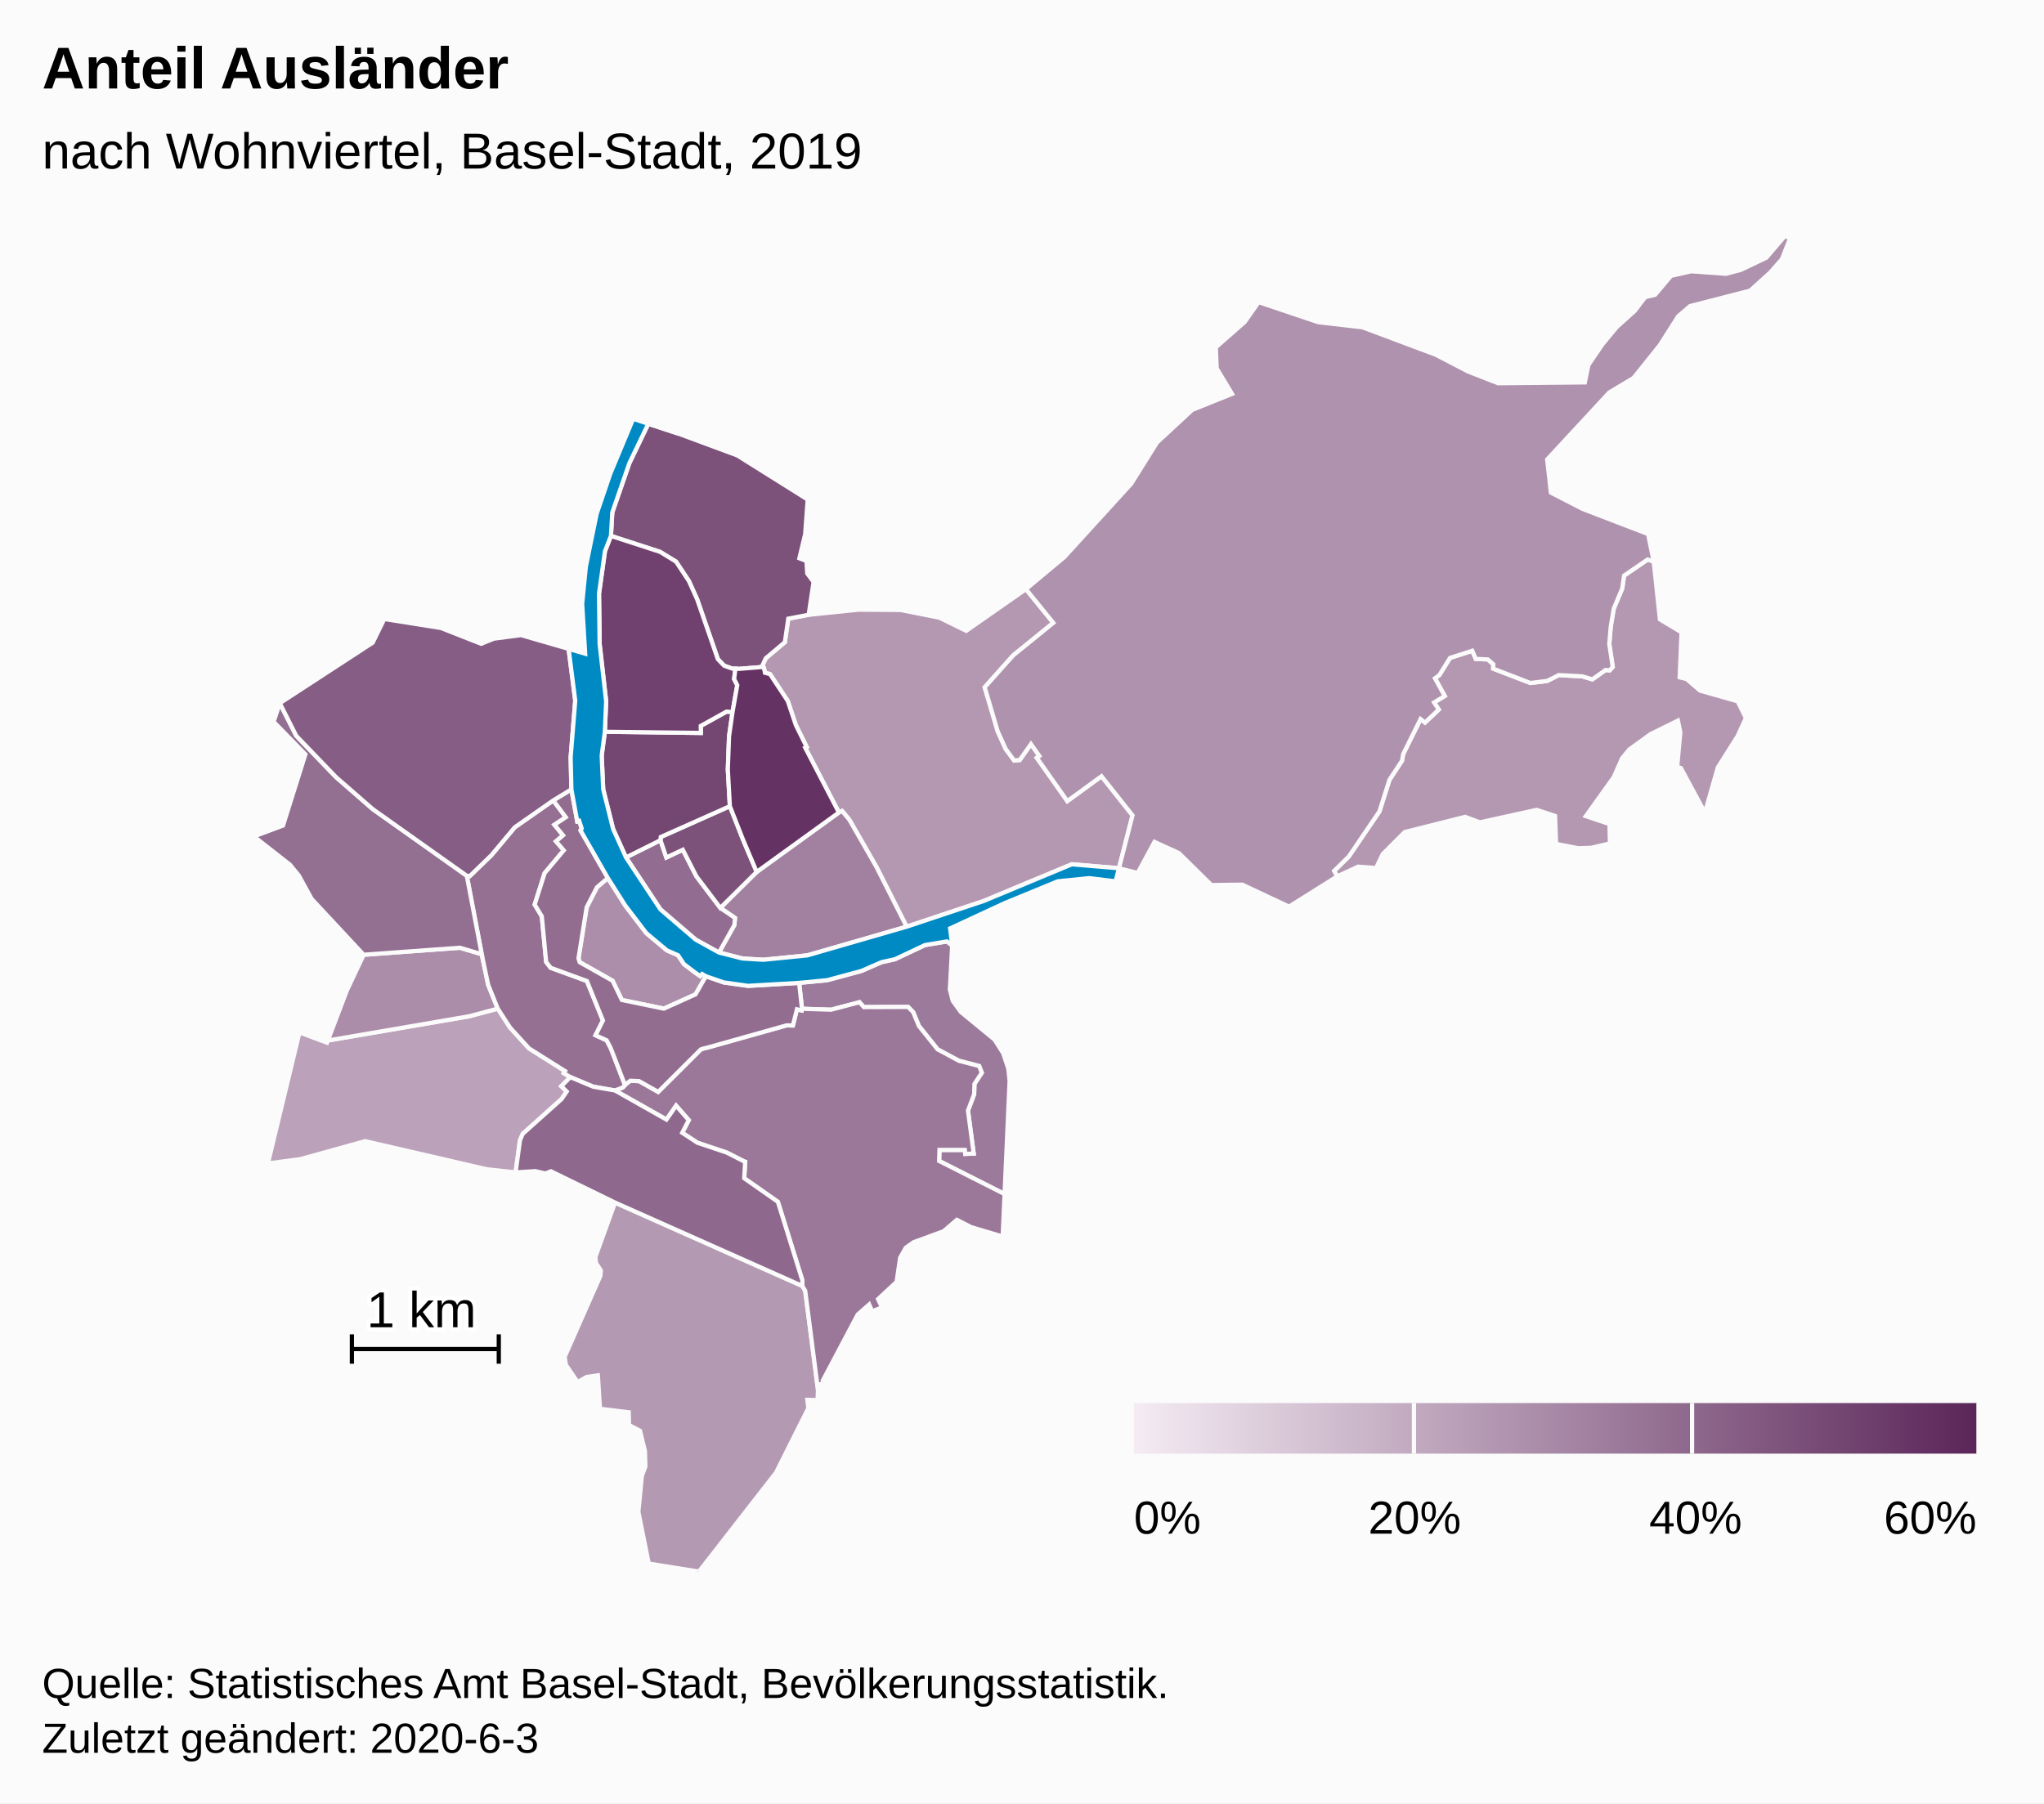
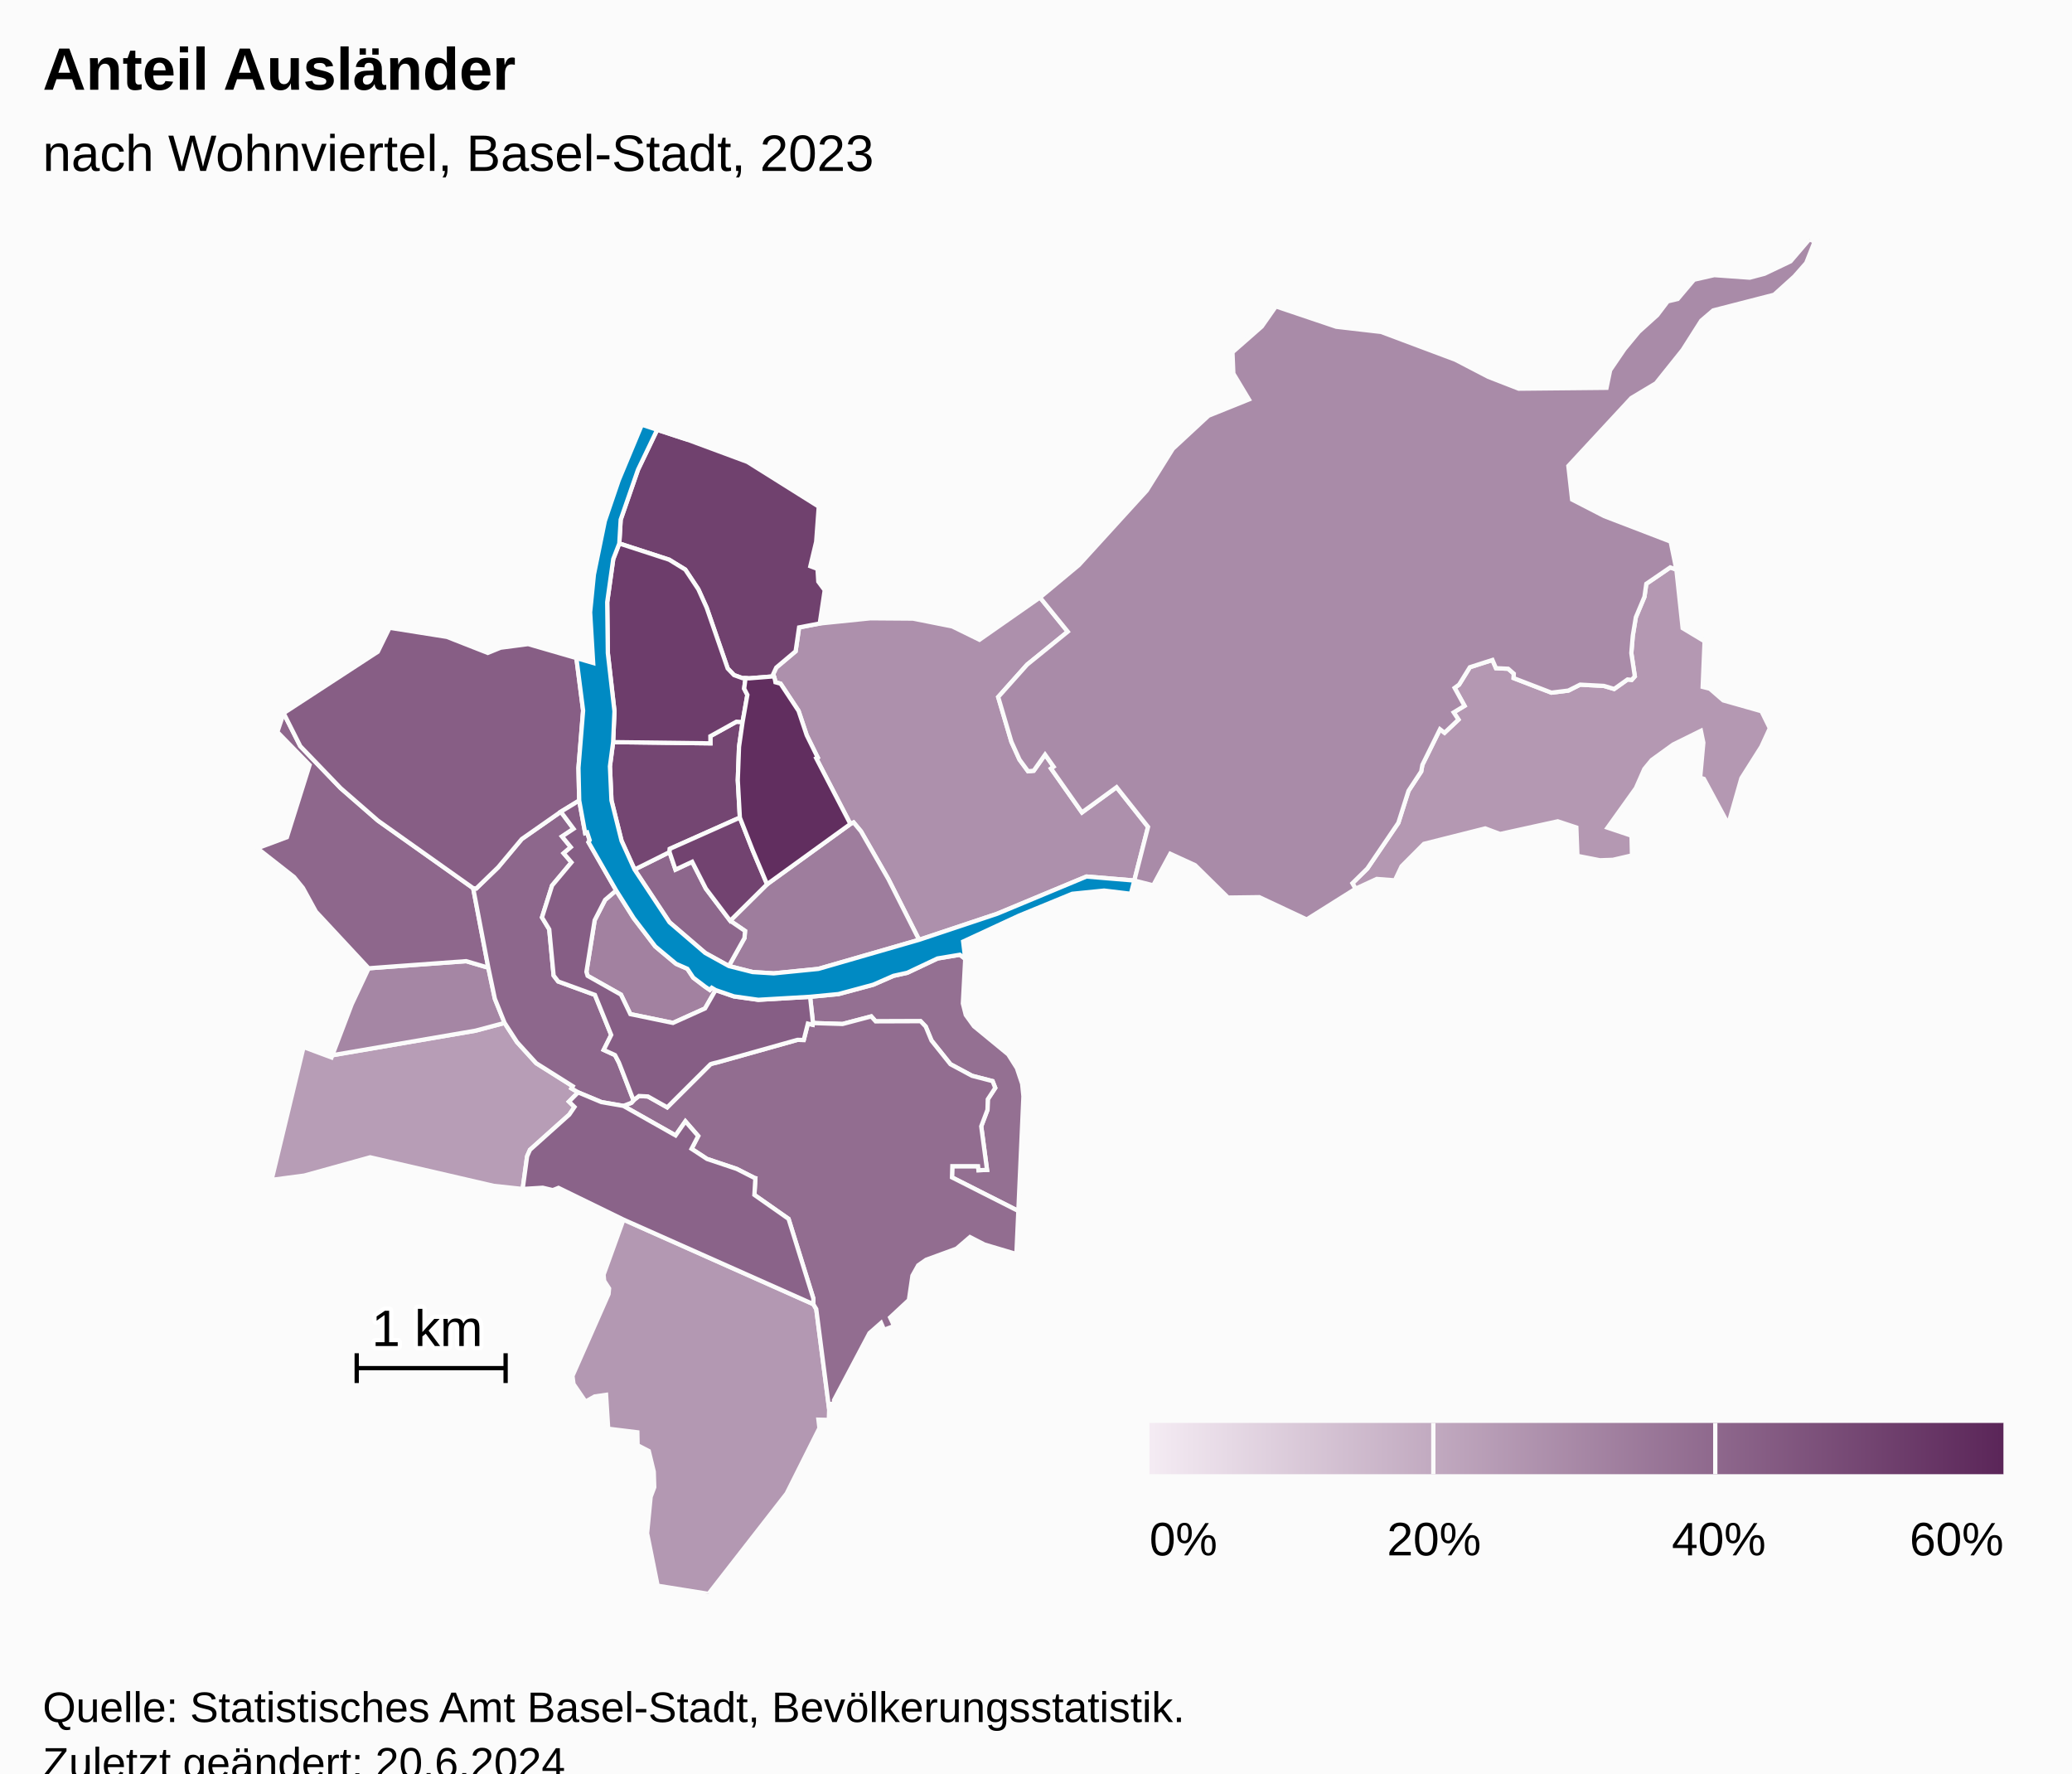
- <svg xmlns="http://www.w3.org/2000/svg" version="1.1" class="highcharts-root" style="font-family:Arial;font-size:12px;" width="485" height="428">
+ <svg xmlns="http://www.w3.org/2000/svg" version="1.1" class="highcharts-root" style="font-family:Arial;font-size:12px;" viewBox="0 0 485 415">
  <defs>
-     <linearGradient x1="0" y1="0" x2="1" y2="0" id="highcharts-7cqzcxu-52">
+     <linearGradient x1="0" y1="0" x2="1" y2="0" id="highcharts-94s0znk-53">
      <stop offset="0" stop-color="#f4ebf3" stop-opacity="1" />
      <stop offset="1" stop-color="#5b2659" stop-opacity="1" />
    </linearGradient>
-     <clipPath id="highcharts-7cqzcxu-53-">
+     <clipPath id="highcharts-94s0znk-54-">
      <rect x="0" y="0" width="465" height="317" fill="none" />
    </clipPath>
-     <clipPath id="highcharts-7cqzcxu-75-">
+     <clipPath id="highcharts-94s0znk-76-">
      <rect x="0" y="0" width="465" height="317" fill="none" />
+     </clipPath>
+     <clipPath id="highcharts-94s0znk-100-">
+       <rect x="10" y="56" width="465" height="317" fill="none" />
    </clipPath>
  </defs>
  <rect fill="#fbfbfb" class="highcharts-background" x="0" y="0" width="485" height="428" rx="0" ry="0" />
  <rect fill="none" class="highcharts-plot-background" x="10" y="56" width="465" height="317" />
  <g class="highcharts-pane-group" data-z-index="0" />
  <rect fill="none" class="highcharts-plot-border" data-z-index="1" x="10" y="56" width="465" height="317" />
  <g class="highcharts-series-group" data-z-index="3">
-     <g class="highcharts-series highcharts-series-0 highcharts-map-series highcharts-color-0" data-z-index="0.1" opacity="1" transform="translate(10,56) scale(1 1)" stroke-width="1" clip-path="url(#highcharts-7cqzcxu-75-)">
+     <g class="highcharts-series highcharts-series-0 highcharts-map-series highcharts-color-0" data-z-index="0.1" opacity="1" transform="translate(10,56) scale(1 1)" stroke-width="1" clip-path="url(#highcharts-94s0znk-76-)">
      <g transform="translate(0,0) scale(1 1)">
-         <path fill="rgb(187,161,185)" d="M 123.182 201.802 L 124.473 203.06 L 123.252 204.845 L 114.049 213.091 L 113.384 214.605 L 112.341 222.253 L 105.568 221.523 L 76.646 214.839 L 61.241 219.111 L 53.571 220.12 L 61.057 189.036 L 67.596 191.469 L 67.793 190.952 L 101.329 185.197 L 108.11 183.387 L 111.016 187.873 L 115.516 192.819 L 124.071 198.212 L 123.767 198.707 L 125.33 199.645 L 123.182 201.802 Z" stroke="#fbfbfb" stroke-width="inherit" opacity="1" class="highcharts-point highcharts-color-0" />
-         <path fill="rgb(180,153,179)" d="M 135.937 229.419 L 180.38 249.21 L 181.063 250.358 L 184.087 273.822 L 184.001 276.293 L 181.572 276.239 L 181.807 278.203 L 174.134 293.503 L 155.841 317 L 143.935 315.096 L 141.47 302.832 L 142.301 294.297 L 143.144 292.046 L 143.031 288.415 L 141.865 283.579 L 139.248 282.225 L 139.188 279.194 L 132.364 278.355 L 131.867 270.422 L 129.207 270.804 L 127.061 272.016 L 124.244 267.893 L 123.999 265.997 L 132.443 246.854 L 132.572 245.537 L 131.42 243.75 L 131.285 242.295 L 135.937 229.419 Z" stroke="#fbfbfb" stroke-width="inherit" opacity="1" class="highcharts-point highcharts-color-0" />
-         <path fill="rgb(180,152,178)" d="M 171.403 103.076 L 171.51 103.671 L 172.712 103.994 L 176.923 110.368 L 178.833 116.074 L 181.398 121.262 L 181.055 121.448 L 189.055 136.836 L 189.804 136.474 L 191.537 138.558 L 197.964 149.763 L 205.131 163.94 L 223.394 157.848 L 244.309 149.134 L 255.51 150.066 L 255.51 150.066 L 258.729 137.517 L 251.362 128.226 L 243.255 134.127 L 236.542 124.6 L 236.02 123.859 L 236.625 123.433 L 234.625 120.595 L 231.965 124.375 L 230.641 124.497 L 228.64 121.774 L 226.739 117.585 L 225.284 112.658 L 223.649 107.121 L 230.418 99.542 L 239.93 91.826 L 233.433 83.818 L 219.267 93.719 L 212.895 90.595 L 203.702 88.769 L 193.753 88.695 L 181.878 89.91 L 177.043 90.831 L 176.23 96.415 L 171.705 100.224 L 170.984 101.767 L 171.403 103.076 Z" stroke="#fbfbfb" stroke-width="inherit" opacity="1" class="highcharts-point highcharts-color-0" />
+         <path fill="rgb(183,157,182)" d="M 123.182 201.802 L 124.473 203.06 L 123.252 204.845 L 114.049 213.091 L 113.384 214.605 L 112.341 222.253 L 105.568 221.523 L 76.646 214.839 L 61.241 219.111 L 53.571 220.12 L 61.057 189.036 L 67.596 191.469 L 67.793 190.952 L 101.329 185.197 L 108.11 183.387 L 111.016 187.873 L 115.516 192.819 L 124.071 198.212 L 123.767 198.707 L 125.33 199.645 L 123.182 201.802 Z" stroke="#fbfbfb" stroke-width="inherit" opacity="1" class="highcharts-point highcharts-color-0" />
        <path fill="rgb(180,152,178)" d="M 371.94 103.104 L 372.668 102.284 L 371.851 96.838 L 372.19 92.784 L 372.906 88.459 L 374.924 83.662 L 375.356 80.619 L 380.964 76.786 L 382.395 77.294 L 383.863 91.004 L 388.995 94.085 L 388.549 104.752 L 390.216 105.173 L 393.368 107.908 L 402.318 110.447 L 404.272 114.421 L 402.285 118.735 L 397.612 126.122 L 394.549 136.882 L 388.836 126.276 L 387.962 126.008 L 388.706 117.814 L 388.135 115.031 L 381.646 118.233 L 376.619 121.862 L 374.893 123.955 L 372.916 128.439 L 366.287 137.696 L 371.894 139.576 L 372.004 144.181 L 367.544 145.218 L 364.497 145.323 L 359.235 144.295 L 358.983 137.65 L 354.623 136.211 L 341.123 139.174 L 337.649 137.871 L 323.297 141.483 L 318.077 146.723 L 316.511 150.024 L 312.262 149.693 L 307.301 151.991 L 306.564 150.702 L 310.046 147.276 L 317.317 136.568 L 319.695 129.074 L 322.666 124.548 L 322.944 122.984 L 327.062 114.67 L 328.128 115.488 L 331.386 112.408 L 330.274 110.716 L 332.803 109.184 L 330.489 104.983 L 331.533 104.219 L 334.052 100.152 L 339.342 98.448 L 340.167 100.371 L 343.023 100.506 L 344.341 101.655 L 344.3 102.693 L 353.14 106.098 L 357.111 105.61 L 359.868 104.225 L 365.426 104.519 L 367.835 105.235 L 370.963 103.015 L 371.558 103.069 L 371.94 103.104 Z" stroke="#fbfbfb" stroke-width="inherit" opacity="1" class="highcharts-point highcharts-color-0" />
-         <path fill="rgb(175,146,173)" d="M 236.02 123.859 L 236.625 123.433 L 234.625 120.595 L 231.965 124.375 L 230.641 124.497 L 228.64 121.774 L 226.739 117.585 L 225.284 112.658 L 223.649 107.121 L 230.418 99.542 L 239.93 91.826 L 233.433 83.818 L 242.529 76.243 L 258.434 58.79 L 264.53 49.032 L 272.882 41.288 L 282.337 37.479 L 278.695 31.418 L 278.49 26.44 L 285.347 20.421 L 288.65 15.702 L 302.785 20.466 L 313.295 21.681 L 330.683 28.195 L 338.376 32.192 L 345.489 34.96 L 366.047 34.759 L 366.893 30.638 L 370.245 25.711 L 373.592 21.662 L 377.915 17.76 L 380.371 14.522 L 382.711 13.968 L 386.519 9.462 L 391.261 8.386 L 399.56 8.981 L 403.043 8.059 L 409.124 5.157 L 413.534 0 L 414.759 0.549 L 412.793 5.53 L 410.02 8.684 L 405.26 12.982 L 391.017 16.645 L 388.217 19.035 L 383.87 25.872 L 377.606 33.698 L 371.846 37.145 L 357.11 53.048 L 357.991 60.916 L 365.52 64.79 L 381.052 70.75 L 382.395 77.294 L 380.964 76.786 L 375.356 80.619 L 374.924 83.662 L 372.906 88.459 L 372.19 92.784 L 371.851 96.838 L 372.668 102.284 L 371.94 103.104 L 371.558 103.069 L 370.963 103.015 L 367.835 105.235 L 365.426 104.519 L 359.868 104.225 L 357.111 105.61 L 353.14 106.098 L 344.3 102.693 L 344.341 101.655 L 343.023 100.506 L 340.167 100.371 L 339.342 98.448 L 334.052 100.152 L 331.533 104.219 L 330.489 104.983 L 332.803 109.184 L 330.274 110.716 L 331.386 112.408 L 328.128 115.488 L 327.062 114.67 L 322.944 122.984 L 322.666 124.548 L 319.695 129.074 L 317.317 136.568 L 310.046 147.276 L 306.564 150.702 L 307.301 151.991 L 295.865 159.176 L 284.765 153.96 L 277.444 154.057 L 269.742 146.473 L 263.934 143.81 L 259.946 151.193 L 255.51 150.066 L 258.729 137.517 L 251.362 128.226 L 243.255 134.127 L 236.542 124.6 L 236.02 123.859 Z" stroke="#fbfbfb" stroke-width="inherit" opacity="1" class="highcharts-point highcharts-color-0" />
-         <path fill="rgb(172,142,171)" d="M 157.499 175.701 L 156.598 175.17 L 156.144 175.659 L 155.075 174.929 L 152.283 172.811 L 150.886 170.715 L 148.257 169.562 L 143.381 165.489 L 138.344 158.895 L 134.228 152.381 L 131.642 154.589 L 129.197 159.353 L 127.264 171.442 L 127.542 172.365 L 135.351 176.77 L 137.547 181.329 L 147.524 183.39 L 155.028 180.005 L 157.499 175.701 Z" stroke="#fbfbfb" stroke-width="inherit" opacity="1" class="highcharts-point highcharts-color-0" />
-         <path fill="rgb(171,141,170)" d="M 79.844 170.341 L 76.296 170.603 L 72.323 179.035 L 67.793 190.952 L 101.329 185.197 L 108.11 183.387 L 105.833 177.737 L 104.303 170.466 L 99.12 168.936 L 83.079 170.102 L 79.844 170.341 Z" stroke="#fbfbfb" stroke-width="inherit" opacity="1" class="highcharts-point highcharts-color-0" />
-         <path fill="rgb(162,129,160)" d="M 160.917 159.483 L 169.551 150.938 L 189.055 136.836 L 189.804 136.474 L 191.537 138.558 L 197.964 149.763 L 205.131 163.94 L 181.565 170.746 L 171.108 171.791 L 166.174 171.486 L 160.6 170.072 L 164.262 163.525 L 164.392 161.864 L 160.917 159.483 Z" stroke="#fbfbfb" stroke-width="inherit" opacity="1" class="highcharts-point highcharts-color-0" />
-         <path fill="rgb(156,122,155)" d="M 215.934 168.4 L 215.381 178.829 L 216.062 181.531 L 217.969 184.165 L 225.998 190.763 L 228.028 193.968 L 229.259 197.647 L 229.555 200.58 L 228.366 227.399 L 212.838 219.541 L 212.917 216.919 L 218.937 216.922 L 219.041 217.862 L 221.037 217.782 L 219.681 207.589 L 221.146 203.718 L 221.217 201.262 L 222.959 198.6 L 222.339 197.01 L 217.52 195.763 L 212.467 193.046 L 208.04 187.514 L 206.679 184.231 L 205.481 182.984 L 194.971 183.022 L 193.933 181.866 L 187.216 183.64 L 180.3 183.42 L 179.62 177.274 L 186.271 176.636 L 194.407 174.44 L 199.141 172.37 L 202.375 171.652 L 209.451 168.305 L 214.679 167.434 L 215.934 168.4 Z" stroke="#fbfbfb" stroke-width="inherit" opacity="1" class="highcharts-point highcharts-color-0" />
-         <path fill="rgb(155,120,153)" d="M 135.941 202.824 L 148.134 209.717 L 150.43 206.419 L 153.428 209.851 L 151.877 212.851 L 155.494 215.224 L 162.439 217.55 L 166.562 219.646 L 166.593 219.679 L 166.602 219.691 L 166.658 219.707 L 166.811 219.732 L 166.585 223.64 L 174.58 229.246 L 180.392 247.911 L 180.38 249.21 L 181.063 250.358 L 184.087 273.822 L 184.261 272.575 L 185.286 272.432 L 185.221 271.679 L 193.517 255.989 L 196.239 253.598 L 196.934 255.214 L 199.278 254.309 L 198.352 252.32 L 202.748 248.235 L 203.579 242.531 L 204.929 240.116 L 206.774 238.826 L 213.898 236.216 L 217.046 233.511 L 220.448 235.256 L 227.911 237.472 L 228.366 227.399 L 212.838 219.541 L 212.917 216.919 L 218.937 216.922 L 219.041 217.862 L 221.037 217.782 L 219.681 207.589 L 221.146 203.718 L 221.217 201.262 L 222.959 198.6 L 222.339 197.01 L 217.52 195.763 L 212.467 193.046 L 208.04 187.514 L 206.679 184.231 L 205.481 182.984 L 194.971 183.022 L 193.933 181.866 L 187.216 183.64 L 180.3 183.42 L 180.23 183.815 L 179.102 183.551 L 178.135 187.386 L 176.735 187.35 L 176.619 187.361 L 157.987 192.601 L 157.154 192.798 L 156.709 192.915 L 156.302 193.06 L 146.177 203.146 L 141.666 200.6 L 139.575 200.494 L 138.423 201.375 L 138.293 201.518 L 137.765 202.101 L 135.913 202.813 L 135.941 202.824 Z" stroke="#fbfbfb" stroke-width="inherit" opacity="1" class="highcharts-point highcharts-color-0" />
-         <path fill="rgb(149,112,147)" d="M 121.275 133.966 L 124.253 137.962 L 121.554 139.754 L 123.608 142.254 L 121.933 143.684 L 123.765 145.818 L 119.229 151.236 L 116.868 158.693 L 118.562 161.485 L 119.59 172.302 L 120.66 173.689 L 129.26 176.832 L 133.063 186.201 L 131.31 189.702 L 133.959 190.917 L 134.859 192.639 L 135.028 193.06 L 135.577 194.464 L 138.293 201.518 L 138.293 201.518 L 137.765 202.101 L 135.913 202.813 L 135.884 202.803 L 130.782 201.92 L 125.33 199.645 L 123.767 198.707 L 124.071 198.212 L 115.516 192.819 L 111.016 187.873 L 108.11 183.387 L 105.833 177.737 L 104.303 170.466 L 100.759 151.859 L 101.475 151.925 L 106.593 146.975 L 112.133 140.356 L 121.275 133.966 Z" stroke="#fbfbfb" stroke-width="inherit" opacity="1" class="highcharts-point highcharts-color-0" />
-         <path fill="rgb(147,111,146)" d="M 79.844 170.341 L 76.296 170.603 L 63.941 157.334 L 60.916 151.809 L 58.833 149.249 L 50.241 142.513 L 57.155 139.93 L 62.468 123.029 L 54.926 115.298 L 56.393 110.894 L 60.293 118.632 L 69.733 128.445 L 78.467 136.05 L 100.759 151.859 L 104.303 170.466 L 99.12 168.936 L 83.079 170.102 L 79.844 170.341 Z" stroke="#fbfbfb" stroke-width="inherit" opacity="1" class="highcharts-point highcharts-color-0" />
-         <path fill="rgb(146,109,145)" d="M 160.6 170.072 L 164.262 163.525 L 164.392 161.864 L 160.917 159.483 L 155.23 151.967 L 152.017 145.68 L 148.113 147.511 L 146.718 143.41 L 138.535 147.497 L 146.709 159.836 L 155.075 167.016 L 160.6 170.072 Z" stroke="#fbfbfb" stroke-width="inherit" opacity="1" class="highcharts-point highcharts-color-0" />
-         <path fill="rgb(146,109,144)" d="M 121.275 133.966 L 124.253 137.962 L 121.554 139.754 L 123.608 142.254 L 121.933 143.684 L 123.765 145.818 L 119.229 151.236 L 116.868 158.693 L 118.562 161.485 L 119.59 172.302 L 120.66 173.689 L 129.26 176.832 L 133.063 186.201 L 131.31 189.702 L 133.959 190.917 L 134.859 192.639 L 135.028 193.06 L 135.577 194.464 L 138.293 201.518 L 138.293 201.518 L 138.423 201.375 L 139.575 200.494 L 141.666 200.6 L 146.177 203.146 L 156.302 193.06 L 156.709 192.915 L 157.154 192.798 L 157.987 192.601 L 176.619 187.361 L 176.735 187.35 L 178.135 187.386 L 179.102 183.551 L 180.23 183.815 L 180.3 183.42 L 179.62 177.274 L 167.502 177.978 L 161.785 177.176 L 157.499 175.701 L 155.028 180.005 L 147.524 183.39 L 137.547 181.329 L 135.351 176.77 L 127.542 172.365 L 127.264 171.442 L 129.197 159.353 L 131.642 154.589 L 134.228 152.381 L 127.748 141.084 L 128.022 140.633 L 127.432 138.812 L 126.973 138.959 L 125.579 131.345 L 121.275 133.966 Z" stroke="#fbfbfb" stroke-width="inherit" opacity="1" class="highcharts-point highcharts-color-0" />
-         <path fill="rgb(143,105,141)" d="M 135.884 202.803 L 135.941 202.824 L 148.134 209.717 L 150.43 206.419 L 153.428 209.851 L 151.877 212.851 L 155.494 215.224 L 162.439 217.55 L 166.562 219.646 L 166.593 219.679 L 166.602 219.691 L 166.658 219.707 L 166.811 219.732 L 166.585 223.64 L 174.58 229.246 L 180.392 247.911 L 180.38 249.21 L 135.937 229.419 L 120.729 221.994 L 119.396 222.524 L 117.04 221.961 L 112.341 222.253 L 113.384 214.605 L 114.049 213.091 L 123.252 204.845 L 124.473 203.06 L 123.182 201.802 L 125.33 199.645 L 130.782 201.92 L 135.884 202.803 Z" stroke="#fbfbfb" stroke-width="inherit" opacity="1" class="highcharts-point highcharts-color-0" />
-         <path fill="rgb(134,93,132)" d="M 121.275 133.966 L 112.133 140.356 L 106.593 146.975 L 101.475 151.925 L 100.759 151.859 L 78.467 136.05 L 69.733 128.445 L 60.293 118.632 L 56.393 110.894 L 78.431 96.531 L 81.183 90.91 L 94.625 93.046 L 104.175 96.798 L 107.187 95.576 L 113.625 94.733 L 124.918 98.005 L 126.494 110.293 L 125.404 123.705 L 125.579 131.345 L 121.275 133.966 Z" stroke="#fbfbfb" stroke-width="inherit" opacity="1" class="highcharts-point highcharts-color-0" />
-         <path fill="rgb(124,81,122)" d="M 160.917 159.483 L 155.23 151.967 L 152.017 145.68 L 148.113 147.511 L 146.718 143.41 L 146.788 142.65 L 163.183 135.336 L 166.205 143.035 L 167.398 145.867 L 169.551 150.938 L 160.917 159.483 Z" stroke="#fbfbfb" stroke-width="inherit" opacity="1" class="highcharts-point highcharts-color-0" />
-         <path fill="rgb(124,81,122)" d="M 163.754 102.689 L 161.819 101.992 L 160.332 100.443 L 155.408 86.21 L 153.46 81.9 L 150.407 77.299 L 146.634 74.983 L 134.962 71.188 L 135.284 65.618 L 139.335 53.928 L 143.827 44.575 L 151.067 46.95 L 164.966 52.101 L 181.647 62.565 L 181.045 70.783 L 179.679 76.506 L 181.358 77.133 L 181.544 80.105 L 183.043 82.121 L 181.878 89.91 L 177.043 90.831 L 176.23 96.415 L 171.705 100.224 L 170.984 101.767 L 171.149 102.283 L 165.377 102.741 L 164.506 102.713 L 163.754 102.689 Z" stroke="#fbfbfb" stroke-width="inherit" opacity="1" class="highcharts-point highcharts-color-0" />
+         <path fill="rgb(179,152,178)" d="M 135.937 229.419 L 180.38 249.21 L 181.063 250.358 L 184.087 273.822 L 184.001 276.293 L 181.572 276.239 L 181.807 278.203 L 174.134 293.503 L 155.841 317 L 143.935 315.096 L 141.47 302.832 L 142.301 294.297 L 143.144 292.046 L 143.031 288.415 L 141.865 283.579 L 139.248 282.225 L 139.188 279.194 L 132.364 278.355 L 131.867 270.422 L 129.207 270.804 L 127.061 272.016 L 124.244 267.893 L 123.999 265.997 L 132.443 246.854 L 132.572 245.537 L 131.42 243.75 L 131.285 242.295 L 135.937 229.419 Z" stroke="#fbfbfb" stroke-width="inherit" opacity="1" class="highcharts-point highcharts-color-0" />
+         <path fill="rgb(173,144,172)" d="M 171.403 103.076 L 171.51 103.671 L 172.712 103.994 L 176.923 110.368 L 178.833 116.074 L 181.398 121.262 L 181.055 121.448 L 189.055 136.836 L 189.804 136.474 L 191.537 138.558 L 197.964 149.763 L 205.131 163.94 L 223.394 157.848 L 244.309 149.134 L 255.51 150.066 L 255.51 150.066 L 258.729 137.517 L 251.362 128.226 L 243.255 134.127 L 236.542 124.6 L 236.02 123.859 L 236.625 123.433 L 234.625 120.595 L 231.965 124.375 L 230.641 124.497 L 228.64 121.774 L 226.739 117.585 L 225.284 112.658 L 223.649 107.121 L 230.418 99.542 L 239.93 91.826 L 233.433 83.818 L 219.267 93.719 L 212.895 90.595 L 203.702 88.769 L 193.753 88.695 L 181.878 89.91 L 177.043 90.831 L 176.23 96.415 L 171.705 100.224 L 170.984 101.767 L 171.403 103.076 Z" stroke="#fbfbfb" stroke-width="inherit" opacity="1" class="highcharts-point highcharts-color-0" />
+         <path fill="rgb(169,139,168)" d="M 236.02 123.859 L 236.625 123.433 L 234.625 120.595 L 231.965 124.375 L 230.641 124.497 L 228.64 121.774 L 226.739 117.585 L 225.284 112.658 L 223.649 107.121 L 230.418 99.542 L 239.93 91.826 L 233.433 83.818 L 242.529 76.243 L 258.434 58.79 L 264.53 49.032 L 272.882 41.288 L 282.337 37.479 L 278.695 31.418 L 278.49 26.44 L 285.347 20.421 L 288.65 15.702 L 302.785 20.466 L 313.295 21.681 L 330.683 28.195 L 338.376 32.192 L 345.489 34.96 L 366.047 34.759 L 366.893 30.638 L 370.245 25.711 L 373.592 21.662 L 377.915 17.76 L 380.371 14.522 L 382.711 13.968 L 386.519 9.462 L 391.261 8.386 L 399.56 8.981 L 403.043 8.059 L 409.124 5.157 L 413.534 0 L 414.759 0.549 L 412.793 5.53 L 410.02 8.684 L 405.26 12.982 L 391.017 16.645 L 388.217 19.035 L 383.87 25.872 L 377.606 33.698 L 371.846 37.145 L 357.11 53.048 L 357.991 60.916 L 365.52 64.79 L 381.052 70.75 L 382.395 77.294 L 380.964 76.786 L 375.356 80.619 L 374.924 83.662 L 372.906 88.459 L 372.19 92.784 L 371.851 96.838 L 372.668 102.284 L 371.94 103.104 L 371.558 103.069 L 370.963 103.015 L 367.835 105.235 L 365.426 104.519 L 359.868 104.225 L 357.111 105.61 L 353.14 106.098 L 344.3 102.693 L 344.341 101.655 L 343.023 100.506 L 340.167 100.371 L 339.342 98.448 L 334.052 100.152 L 331.533 104.219 L 330.489 104.983 L 332.803 109.184 L 330.274 110.716 L 331.386 112.408 L 328.128 115.488 L 327.062 114.67 L 322.944 122.984 L 322.666 124.548 L 319.695 129.074 L 317.317 136.568 L 310.046 147.276 L 306.564 150.702 L 307.301 151.991 L 295.865 159.176 L 284.765 153.96 L 277.444 154.057 L 269.742 146.473 L 263.934 143.81 L 259.946 151.193 L 255.51 150.066 L 258.729 137.517 L 251.362 128.226 L 243.255 134.127 L 236.542 124.6 L 236.02 123.859 Z" stroke="#fbfbfb" stroke-width="inherit" opacity="1" class="highcharts-point highcharts-color-0" />
+         <path fill="rgb(165,134,164)" d="M 79.844 170.341 L 76.296 170.603 L 72.323 179.035 L 67.793 190.952 L 101.329 185.197 L 108.11 183.387 L 105.833 177.737 L 104.303 170.466 L 99.12 168.936 L 83.079 170.102 L 79.844 170.341 Z" stroke="#fbfbfb" stroke-width="inherit" opacity="1" class="highcharts-point highcharts-color-0" />
+         <path fill="rgb(162,129,160)" d="M 157.499 175.701 L 156.598 175.17 L 156.144 175.659 L 155.075 174.929 L 152.283 172.811 L 150.886 170.715 L 148.257 169.562 L 143.381 165.489 L 138.344 158.895 L 134.228 152.381 L 131.642 154.589 L 129.197 159.353 L 127.264 171.442 L 127.542 172.365 L 135.351 176.77 L 137.547 181.329 L 147.524 183.39 L 155.028 180.005 L 157.499 175.701 Z" stroke="#fbfbfb" stroke-width="inherit" opacity="1" class="highcharts-point highcharts-color-0" />
+         <path fill="rgb(158,125,157)" d="M 160.917 159.483 L 169.551 150.938 L 189.055 136.836 L 189.804 136.474 L 191.537 138.558 L 197.964 149.763 L 205.131 163.94 L 181.565 170.746 L 171.108 171.791 L 166.174 171.486 L 160.6 170.072 L 164.262 163.525 L 164.392 161.864 L 160.917 159.483 Z" stroke="#fbfbfb" stroke-width="inherit" opacity="1" class="highcharts-point highcharts-color-0" />
+         <path fill="rgb(148,112,146)" d="M 215.934 168.4 L 215.381 178.829 L 216.062 181.531 L 217.969 184.165 L 225.998 190.763 L 228.028 193.968 L 229.259 197.647 L 229.555 200.58 L 228.366 227.399 L 212.838 219.541 L 212.917 216.919 L 218.937 216.922 L 219.041 217.862 L 221.037 217.782 L 219.681 207.589 L 221.146 203.718 L 221.217 201.262 L 222.959 198.6 L 222.339 197.01 L 217.52 195.763 L 212.467 193.046 L 208.04 187.514 L 206.679 184.231 L 205.481 182.984 L 194.971 183.022 L 193.933 181.866 L 187.216 183.64 L 180.3 183.42 L 179.62 177.274 L 186.271 176.636 L 194.407 174.44 L 199.141 172.37 L 202.375 171.652 L 209.451 168.305 L 214.679 167.434 L 215.934 168.4 Z" stroke="#fbfbfb" stroke-width="inherit" opacity="1" class="highcharts-point highcharts-color-0" />
+         <path fill="rgb(146,109,144)" d="M 135.941 202.824 L 148.134 209.717 L 150.43 206.419 L 153.428 209.851 L 151.877 212.851 L 155.494 215.224 L 162.439 217.55 L 166.562 219.646 L 166.593 219.679 L 166.602 219.691 L 166.658 219.707 L 166.811 219.732 L 166.585 223.64 L 174.58 229.246 L 180.392 247.911 L 180.38 249.21 L 181.063 250.358 L 184.087 273.822 L 184.261 272.575 L 185.286 272.432 L 185.221 271.679 L 193.517 255.989 L 196.239 253.598 L 196.934 255.214 L 199.278 254.309 L 198.352 252.32 L 202.748 248.235 L 203.579 242.531 L 204.929 240.116 L 206.774 238.826 L 213.898 236.216 L 217.046 233.511 L 220.448 235.256 L 227.911 237.472 L 228.366 227.399 L 212.838 219.541 L 212.917 216.919 L 218.937 216.922 L 219.041 217.862 L 221.037 217.782 L 219.681 207.589 L 221.146 203.718 L 221.217 201.262 L 222.959 198.6 L 222.339 197.01 L 217.52 195.763 L 212.467 193.046 L 208.04 187.514 L 206.679 184.231 L 205.481 182.984 L 194.971 183.022 L 193.933 181.866 L 187.216 183.64 L 180.3 183.42 L 180.23 183.815 L 179.102 183.551 L 178.135 187.386 L 176.735 187.35 L 176.619 187.361 L 157.987 192.601 L 157.154 192.798 L 156.709 192.915 L 156.302 193.06 L 146.177 203.146 L 141.666 200.6 L 139.575 200.494 L 138.423 201.375 L 138.293 201.518 L 137.765 202.101 L 135.913 202.813 L 135.941 202.824 Z" stroke="#fbfbfb" stroke-width="inherit" opacity="1" class="highcharts-point highcharts-color-0" />
+         <path fill="rgb(142,103,140)" d="M 79.844 170.341 L 76.296 170.603 L 63.941 157.334 L 60.916 151.809 L 58.833 149.249 L 50.241 142.513 L 57.155 139.93 L 62.468 123.029 L 54.926 115.298 L 56.393 110.894 L 60.293 118.632 L 69.733 128.445 L 78.467 136.05 L 100.759 151.859 L 104.303 170.466 L 99.12 168.936 L 83.079 170.102 L 79.844 170.341 Z" stroke="#fbfbfb" stroke-width="inherit" opacity="1" class="highcharts-point highcharts-color-0" />
+         <path fill="rgb(141,103,140)" d="M 160.6 170.072 L 164.262 163.525 L 164.392 161.864 L 160.917 159.483 L 155.23 151.967 L 152.017 145.68 L 148.113 147.511 L 146.718 143.41 L 138.535 147.497 L 146.709 159.836 L 155.075 167.016 L 160.6 170.072 Z" stroke="#fbfbfb" stroke-width="inherit" opacity="1" class="highcharts-point highcharts-color-0" />
+         <path fill="rgb(141,103,140)" d="M 121.275 133.966 L 124.253 137.962 L 121.554 139.754 L 123.608 142.254 L 121.933 143.684 L 123.765 145.818 L 119.229 151.236 L 116.868 158.693 L 118.562 161.485 L 119.59 172.302 L 120.66 173.689 L 129.26 176.832 L 133.063 186.201 L 131.31 189.702 L 133.959 190.917 L 134.859 192.639 L 135.028 193.06 L 135.577 194.464 L 138.293 201.518 L 138.293 201.518 L 137.765 202.101 L 135.913 202.813 L 135.884 202.803 L 130.782 201.92 L 125.33 199.645 L 123.767 198.707 L 124.071 198.212 L 115.516 192.819 L 111.016 187.873 L 108.11 183.387 L 105.833 177.737 L 104.303 170.466 L 100.759 151.859 L 101.475 151.925 L 106.593 146.975 L 112.133 140.356 L 121.275 133.966 Z" stroke="#fbfbfb" stroke-width="inherit" opacity="1" class="highcharts-point highcharts-color-0" />
+         <path fill="rgb(138,99,137)" d="M 135.884 202.803 L 135.941 202.824 L 148.134 209.717 L 150.43 206.419 L 153.428 209.851 L 151.877 212.851 L 155.494 215.224 L 162.439 217.55 L 166.562 219.646 L 166.593 219.679 L 166.602 219.691 L 166.658 219.707 L 166.811 219.732 L 166.585 223.64 L 174.58 229.246 L 180.392 247.911 L 180.38 249.21 L 135.937 229.419 L 120.729 221.994 L 119.396 222.524 L 117.04 221.961 L 112.341 222.253 L 113.384 214.605 L 114.049 213.091 L 123.252 204.845 L 124.473 203.06 L 123.182 201.802 L 125.33 199.645 L 130.782 201.92 L 135.884 202.803 Z" stroke="#fbfbfb" stroke-width="inherit" opacity="1" class="highcharts-point highcharts-color-0" />
+         <path fill="rgb(135,94,133)" d="M 121.275 133.966 L 112.133 140.356 L 106.593 146.975 L 101.475 151.925 L 100.759 151.859 L 78.467 136.05 L 69.733 128.445 L 60.293 118.632 L 56.393 110.894 L 78.431 96.531 L 81.183 90.91 L 94.625 93.046 L 104.175 96.798 L 107.187 95.576 L 113.625 94.733 L 124.918 98.005 L 126.494 110.293 L 125.404 123.705 L 125.579 131.345 L 121.275 133.966 Z" stroke="#fbfbfb" stroke-width="inherit" opacity="1" class="highcharts-point highcharts-color-0" />
+         <path fill="rgb(134,94,133)" d="M 121.275 133.966 L 124.253 137.962 L 121.554 139.754 L 123.608 142.254 L 121.933 143.684 L 123.765 145.818 L 119.229 151.236 L 116.868 158.693 L 118.562 161.485 L 119.59 172.302 L 120.66 173.689 L 129.26 176.832 L 133.063 186.201 L 131.31 189.702 L 133.959 190.917 L 134.859 192.639 L 135.028 193.06 L 135.577 194.464 L 138.293 201.518 L 138.293 201.518 L 138.423 201.375 L 139.575 200.494 L 141.666 200.6 L 146.177 203.146 L 156.302 193.06 L 156.709 192.915 L 157.154 192.798 L 157.987 192.601 L 176.619 187.361 L 176.735 187.35 L 178.135 187.386 L 179.102 183.551 L 180.23 183.815 L 180.3 183.42 L 179.62 177.274 L 167.502 177.978 L 161.785 177.176 L 157.499 175.701 L 155.028 180.005 L 147.524 183.39 L 137.547 181.329 L 135.351 176.77 L 127.542 172.365 L 127.264 171.442 L 129.197 159.353 L 131.642 154.589 L 134.228 152.381 L 127.748 141.084 L 128.022 140.633 L 127.432 138.812 L 126.973 138.959 L 125.579 131.345 L 121.275 133.966 Z" stroke="#fbfbfb" stroke-width="inherit" opacity="1" class="highcharts-point highcharts-color-0" />
        <path fill="rgb(116,70,114)" d="M 163.816 112.989 L 162.987 118.776 L 162.696 126.585 L 163.183 135.336 L 146.788 142.65 L 146.718 143.41 L 138.535 147.497 L 135.486 140.77 L 133.125 131.307 L 132.767 123.342 L 133.516 117.677 L 156.295 117.958 L 156.279 116.28 L 162.375 112.898 L 163.816 112.989 Z" stroke="#fbfbfb" stroke-width="inherit" opacity="1" class="highcharts-point highcharts-color-0" />
-         <path fill="rgb(112,65,110)" d="M 163.816 112.989 L 162.375 112.898 L 156.279 116.28 L 156.295 117.958 L 133.516 117.677 L 133.83 110.446 L 132.279 96.852 L 132.132 84.911 L 133.545 74.828 L 134.962 71.188 L 146.634 74.983 L 150.407 77.299 L 153.46 81.9 L 155.408 86.21 L 160.332 100.443 L 161.819 101.992 L 163.754 102.689 L 164.506 102.713 L 164.506 102.713 L 164.189 105.163 L 164.938 106.62 L 163.816 112.989 Z" stroke="#fbfbfb" stroke-width="inherit" opacity="1" class="highcharts-point highcharts-color-0" />
-         <path fill="rgb(101,51,99)" d="M 171.403 103.076 L 171.51 103.671 L 172.712 103.994 L 176.923 110.368 L 178.833 116.074 L 181.398 121.262 L 181.055 121.448 L 189.055 136.836 L 169.551 150.938 L 167.398 145.867 L 166.205 143.035 L 163.183 135.336 L 162.696 126.585 L 162.987 118.776 L 163.816 112.989 L 164.938 106.62 L 164.189 105.163 L 164.506 102.713 L 164.506 102.713 L 165.377 102.741 L 171.149 102.283 L 171.403 103.076 Z" stroke="#fbfbfb" stroke-width="inherit" opacity="1" class="highcharts-point highcharts-color-0" />
+         <path fill="rgb(114,67,112)" d="M 160.917 159.483 L 155.23 151.967 L 152.017 145.68 L 148.113 147.511 L 146.718 143.41 L 146.788 142.65 L 163.183 135.336 L 166.205 143.035 L 167.398 145.867 L 169.551 150.938 L 160.917 159.483 Z" stroke="#fbfbfb" stroke-width="inherit" opacity="1" class="highcharts-point highcharts-color-0" />
+         <path fill="rgb(112,65,110)" d="M 163.754 102.689 L 161.819 101.992 L 160.332 100.443 L 155.408 86.21 L 153.46 81.9 L 150.407 77.299 L 146.634 74.983 L 134.962 71.188 L 135.284 65.618 L 139.335 53.928 L 143.827 44.575 L 151.067 46.95 L 164.966 52.101 L 181.647 62.565 L 181.045 70.783 L 179.679 76.506 L 181.358 77.133 L 181.544 80.105 L 183.043 82.121 L 181.878 89.91 L 177.043 90.831 L 176.23 96.415 L 171.705 100.224 L 170.984 101.767 L 171.149 102.283 L 165.377 102.741 L 164.506 102.713 L 163.754 102.689 Z" stroke="#fbfbfb" stroke-width="inherit" opacity="1" class="highcharts-point highcharts-color-0" />
+         <path fill="rgb(109,61,107)" d="M 163.816 112.989 L 162.375 112.898 L 156.279 116.28 L 156.295 117.958 L 133.516 117.677 L 133.83 110.446 L 132.279 96.852 L 132.132 84.911 L 133.545 74.828 L 134.962 71.188 L 146.634 74.983 L 150.407 77.299 L 153.46 81.9 L 155.408 86.21 L 160.332 100.443 L 161.819 101.992 L 163.754 102.689 L 164.506 102.713 L 164.506 102.713 L 164.189 105.163 L 164.938 106.62 L 163.816 112.989 Z" stroke="#fbfbfb" stroke-width="inherit" opacity="1" class="highcharts-point highcharts-color-0" />
+         <path fill="rgb(97,46,95)" d="M 171.403 103.076 L 171.51 103.671 L 172.712 103.994 L 176.923 110.368 L 178.833 116.074 L 181.398 121.262 L 181.055 121.448 L 189.055 136.836 L 169.551 150.938 L 167.398 145.867 L 166.205 143.035 L 163.183 135.336 L 162.696 126.585 L 162.987 118.776 L 163.816 112.989 L 164.938 106.62 L 164.189 105.163 L 164.506 102.713 L 164.506 102.713 L 165.377 102.741 L 171.149 102.283 L 171.403 103.076 Z" stroke="#fbfbfb" stroke-width="inherit" opacity="1" class="highcharts-point highcharts-color-0" />
      </g>
    </g>
    <g class="highcharts-markers highcharts-series-0 highcharts-map-series highcharts-color-0" data-z-index="0.1" opacity="1" transform="translate(10,56) scale(1 1)" clip-path="none" />
-     <g class="highcharts-series highcharts-series-1 highcharts-map-series highcharts-color-1" visibility="hidden" data-z-index="0.1" opacity="1" transform="translate(10,56) scale(1 1)" clip-path="url(#highcharts-7cqzcxu-75-)" />
+     <g class="highcharts-series highcharts-series-1 highcharts-map-series highcharts-color-1" visibility="hidden" data-z-index="0.1" opacity="1" transform="translate(10,56) scale(1 1)" clip-path="url(#highcharts-94s0znk-76-)" />
    <g class="highcharts-markers highcharts-series-1 highcharts-map-series highcharts-color-1" visibility="hidden" data-z-index="0.1" opacity="1" transform="translate(10,56) scale(1 1)" clip-path="none" />
-     <g class="highcharts-series highcharts-series-2 highcharts-map-series" data-z-index="0.1" opacity="1" transform="translate(10,56) scale(1 1)" stroke-width="1" clip-path="url(#highcharts-7cqzcxu-75-)">
+     <g class="highcharts-series highcharts-series-2 highcharts-map-series" data-z-index="0.1" opacity="1" transform="translate(10,56) scale(1 1)" stroke-width="1" clip-path="url(#highcharts-94s0znk-76-)">
      <g transform="translate(0,0) scale(1 1)">
        <path fill="#008AC3" d="M 160.6 170.072 L 166.174 171.486 L 171.108 171.791 L 181.565 170.746 L 205.131 163.94 L 223.394 157.848 L 244.309 149.134 L 255.51 150.066 L 254.712 153.175 L 248.443 152.417 L 240.984 153.17 L 228.529 158.284 L 215.447 164.346 L 215.934 168.4 L 214.679 167.434 L 209.451 168.305 L 202.375 171.652 L 199.141 172.37 L 194.407 174.44 L 186.271 176.636 L 179.62 177.274 L 167.502 177.978 L 161.785 177.176 L 157.499 175.701 L 156.598 175.17 L 156.144 175.659 L 155.075 174.929 L 152.283 172.811 L 150.886 170.715 L 148.257 169.562 L 143.381 165.489 L 138.344 158.895 L 134.228 152.381 L 127.748 141.084 L 128.022 140.633 L 127.432 138.812 L 126.973 138.959 L 125.579 131.345 L 125.404 123.705 L 126.494 110.293 L 124.918 98.005 L 128.847 99.153 L 128.136 87.292 L 129.017 78.474 L 131.58 65.937 L 134.826 56.393 L 140.241 43.398 L 151.067 46.95 L 143.827 44.575 L 139.335 53.928 L 135.284 65.618 L 134.962 71.188 L 133.545 74.828 L 132.132 84.911 L 132.279 96.852 L 133.83 110.446 L 133.516 117.677 L 132.767 123.342 L 133.125 131.307 L 135.486 140.77 L 138.535 147.497 L 146.709 159.836 L 155.075 167.016 L 160.6 170.072 Z" stroke="#fbfbfb" stroke-width="inherit" opacity="1" class="highcharts-point" />
      </g>
    </g>
    <g class="highcharts-markers highcharts-series-2 highcharts-map-series" data-z-index="0.1" opacity="1" transform="translate(10,56) scale(1 1)" clip-path="none" />
-     <g class="highcharts-series highcharts-series-3 highcharts-mapline-series" data-z-index="0.1" opacity="1" transform="translate(10,56) scale(1 1)" stroke-width="1" clip-path="url(#highcharts-7cqzcxu-75-)">
+     <g class="highcharts-series highcharts-series-3 highcharts-mapline-series" data-z-index="0.1" opacity="1" transform="translate(10,56) scale(1 1)" stroke-width="1" clip-path="url(#highcharts-94s0znk-76-)">
      <g transform="translate(0,0) scale(1 1)">
        <path fill="none" d="M 73.496 260.693 L 73.496 267.664 L 73.496 264.179 L 108.351 264.179 L 108.351 260.693 L 108.351 267.664" stroke="black" stroke-width="inherit" opacity="1" class="highcharts-point" />
      </g>
    </g>
    <g class="highcharts-markers highcharts-series-3 highcharts-mapline-series" data-z-index="0.1" opacity="1" transform="translate(10,56) scale(1 1)" clip-path="none" />
  </g>
  <text x="10" text-anchor="start" class="highcharts-title" data-z-index="4" style="color:#000000;font-size:14px;font-weight:bold;font-family:Arial;fill:#000000;" y="21">
    <tspan>Anteil Ausländer</tspan>
  </text>
  <text x="10" text-anchor="start" class="highcharts-subtitle" data-z-index="4" style="color:#000000;font-size:12px;font-weight:normal;font-family:Arial;fill:#000000;" y="40">
-     <tspan>nach Wohnviertel, Basel-Stadt, 2019</tspan>
+     <tspan>nach Wohnviertel, Basel-Stadt, 2023</tspan>
  </text>
  <text x="10" text-anchor="start" class="highcharts-caption" data-z-index="4" style="color:#666666;fill:#666666;" y="385" />
-   <g class="highcharts-data-labels highcharts-series-3 highcharts-mapline-series" data-z-index="6" opacity="1" transform="translate(10,56) scale(1 1)" clip-path="url(#highcharts-7cqzcxu-53-)">
+   <g class="highcharts-data-labels highcharts-series-3 highcharts-mapline-series" data-z-index="6" opacity="1" transform="translate(10,56) scale(1 1)" clip-path="url(#highcharts-94s0znk-54-)">
    <g class="highcharts-label highcharts-data-label highcharts-data-label-color-undefined" data-z-index="1" transform="translate(77,247)">
      <text x="0" data-z-index="1" y="12" style="color:black;font-size:12px;font-weight:normal;fill:black;">
        <tspan x="0" y="12" class="highcharts-text-outline" fill="#FFFFFF" stroke="#FFFFFF" stroke-width="2px" stroke-linejoin="round" style="">1 km</tspan>
        <tspan x="0" y="12">1 km</tspan>
      </text>
    </g>
  </g>
  <g class="highcharts-legend" data-z-index="7" transform="translate(261,326)">
    <rect fill="none" class="highcharts-legend-box" rx="0" ry="0" x="0" y="0" width="214" height="47" visibility="visible" />
    <g data-z-index="1">
      <g>
        <g class="highcharts-legend-item highcharts-undefined-series highcharts-color-undefined" data-z-index="1" transform="translate(8,3)">
-           <rect x="0" y="4" width="200" height="12" fill="url(#highcharts-7cqzcxu-52)" data-z-index="1" />
+           <rect x="0" y="4" width="200" height="12" fill="url(#highcharts-94s0znk-53)" data-z-index="1" />
          <g class="highcharts-grid highcharts-coloraxis-grid" data-z-index="1">
            <path fill="none" stroke="#fbfbfb" stroke-width="1" data-z-index="1" class="highcharts-grid-line" d="M -0.5 4 L -0.5 16" opacity="1" />
            <path fill="none" stroke="#fbfbfb" stroke-width="1" data-z-index="1" class="highcharts-grid-line" d="M 66.5 4 L 66.5 16" opacity="1" />
            <path fill="none" stroke="#fbfbfb" stroke-width="1" data-z-index="1" class="highcharts-grid-line" d="M 132.5 4 L 132.5 16" opacity="1" />
            <path fill="none" stroke="#fbfbfb" stroke-width="1" data-z-index="1" class="highcharts-grid-line" d="M 200.5 4 L 200.5 16" opacity="1" />
          </g>
          <text x="21" style="color:#333333;cursor:pointer;font-size:12px;font-weight:bold;fill:#333333;" text-anchor="start" data-z-index="2" y="15" />
          <g class="highcharts-axis highcharts-coloraxis" data-z-index="2">
            <path fill="none" class="highcharts-axis-line" data-z-index="7" d="M 0 16 L 200 16" />
          </g>
          <g class="highcharts-axis-labels highcharts-coloraxis-labels" data-z-index="7">
            <text x="8" style="color:black;cursor:default;font-size:11px;fill:black;" text-anchor="middle" transform="translate(0,0)" y="35" opacity="1">0%</text>
            <text x="66.667" style="color:black;cursor:default;font-size:11px;fill:black;" text-anchor="middle" transform="translate(0,0)" y="35" opacity="1">20%</text>
            <text x="133.333" style="color:black;cursor:default;font-size:11px;fill:black;" text-anchor="middle" transform="translate(0,0)" y="35" opacity="1">40%</text>
            <text x="189" style="color:black;cursor:default;font-size:11px;fill:black;" text-anchor="middle" transform="translate(0,0)" y="35" opacity="1">60%</text>
          </g>
        </g>
      </g>
    </g>
  </g>
  <text x="10" class="highcharts-credits" text-anchor="start" data-z-index="8" style="cursor:default;color:#000000;font-size:10px;fill:#000000;" y="403">
    <tspan>Quelle: Statistisches Amt Basel-Stadt, Bevölkerungsstatistik.</tspan>
-     <tspan x="10" dy="13">Zuletzt geändert: 2020-6-3</tspan>
+     <tspan x="10" dy="13">Zuletzt geändert: 20.6.2024</tspan>
  </text>
+   <g class="highcharts-control-points" data-z-index="99" clip-path="url(#highcharts-94s0znk-100-)" />
</svg>
